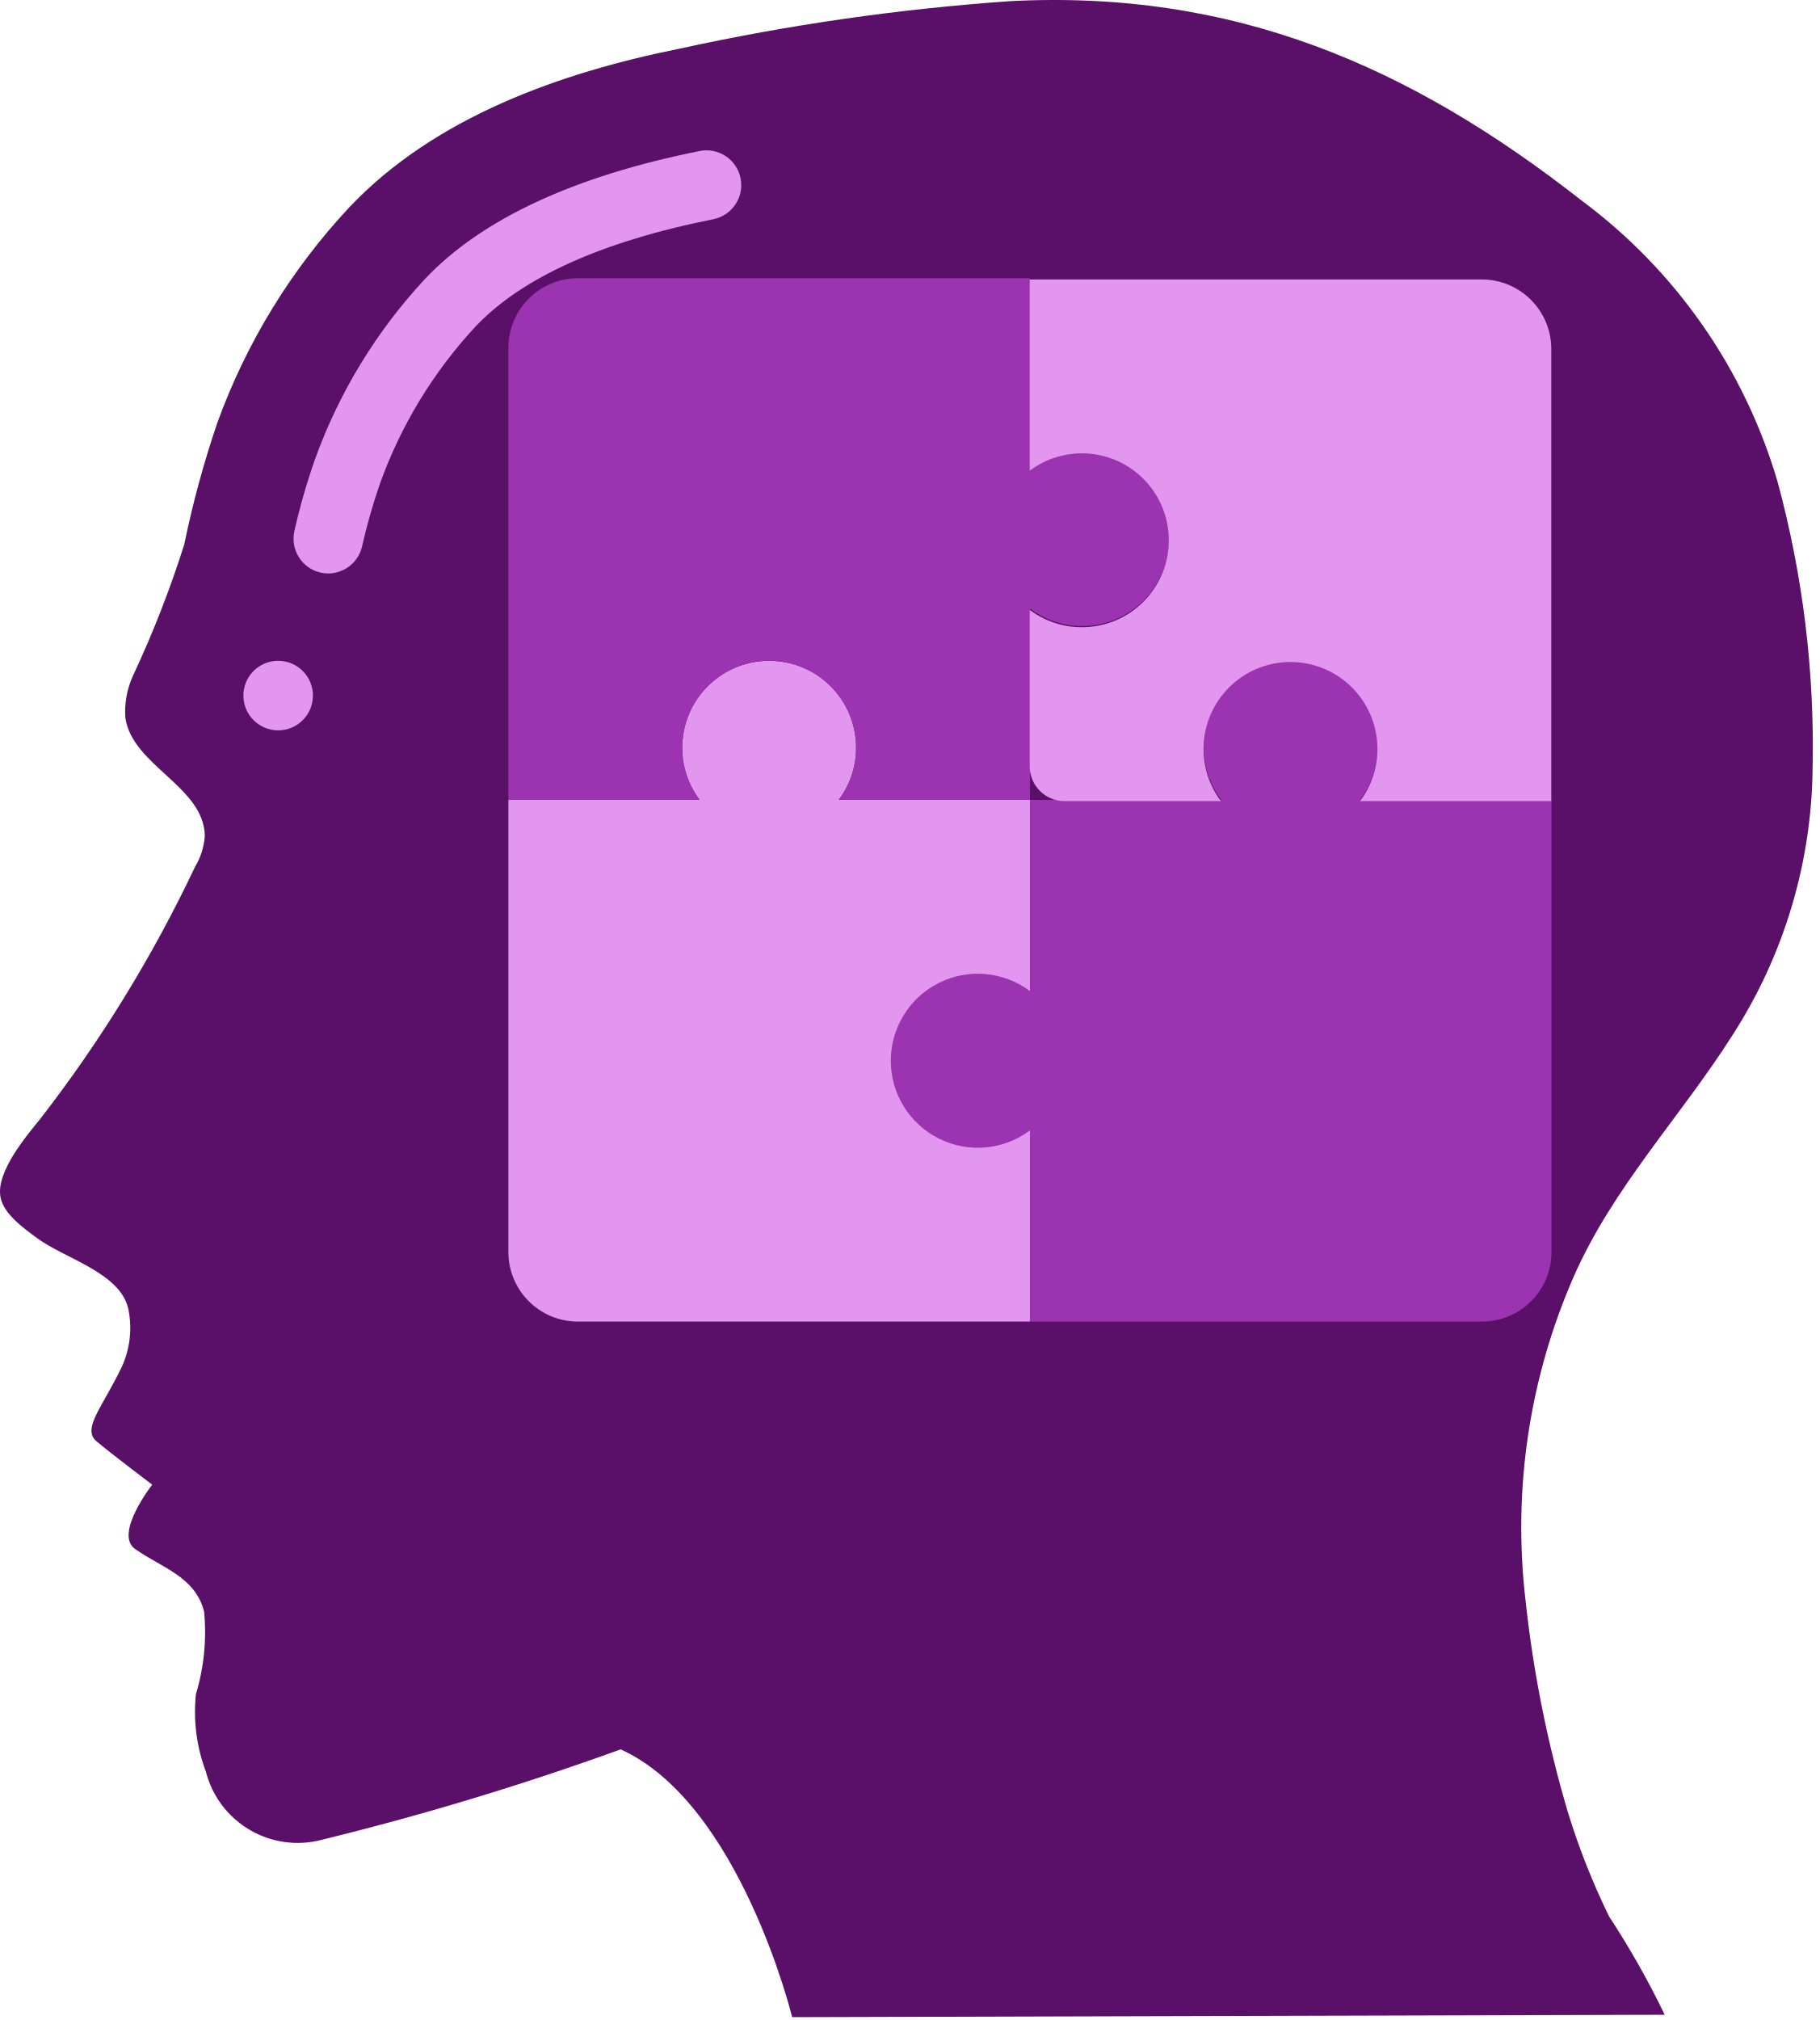
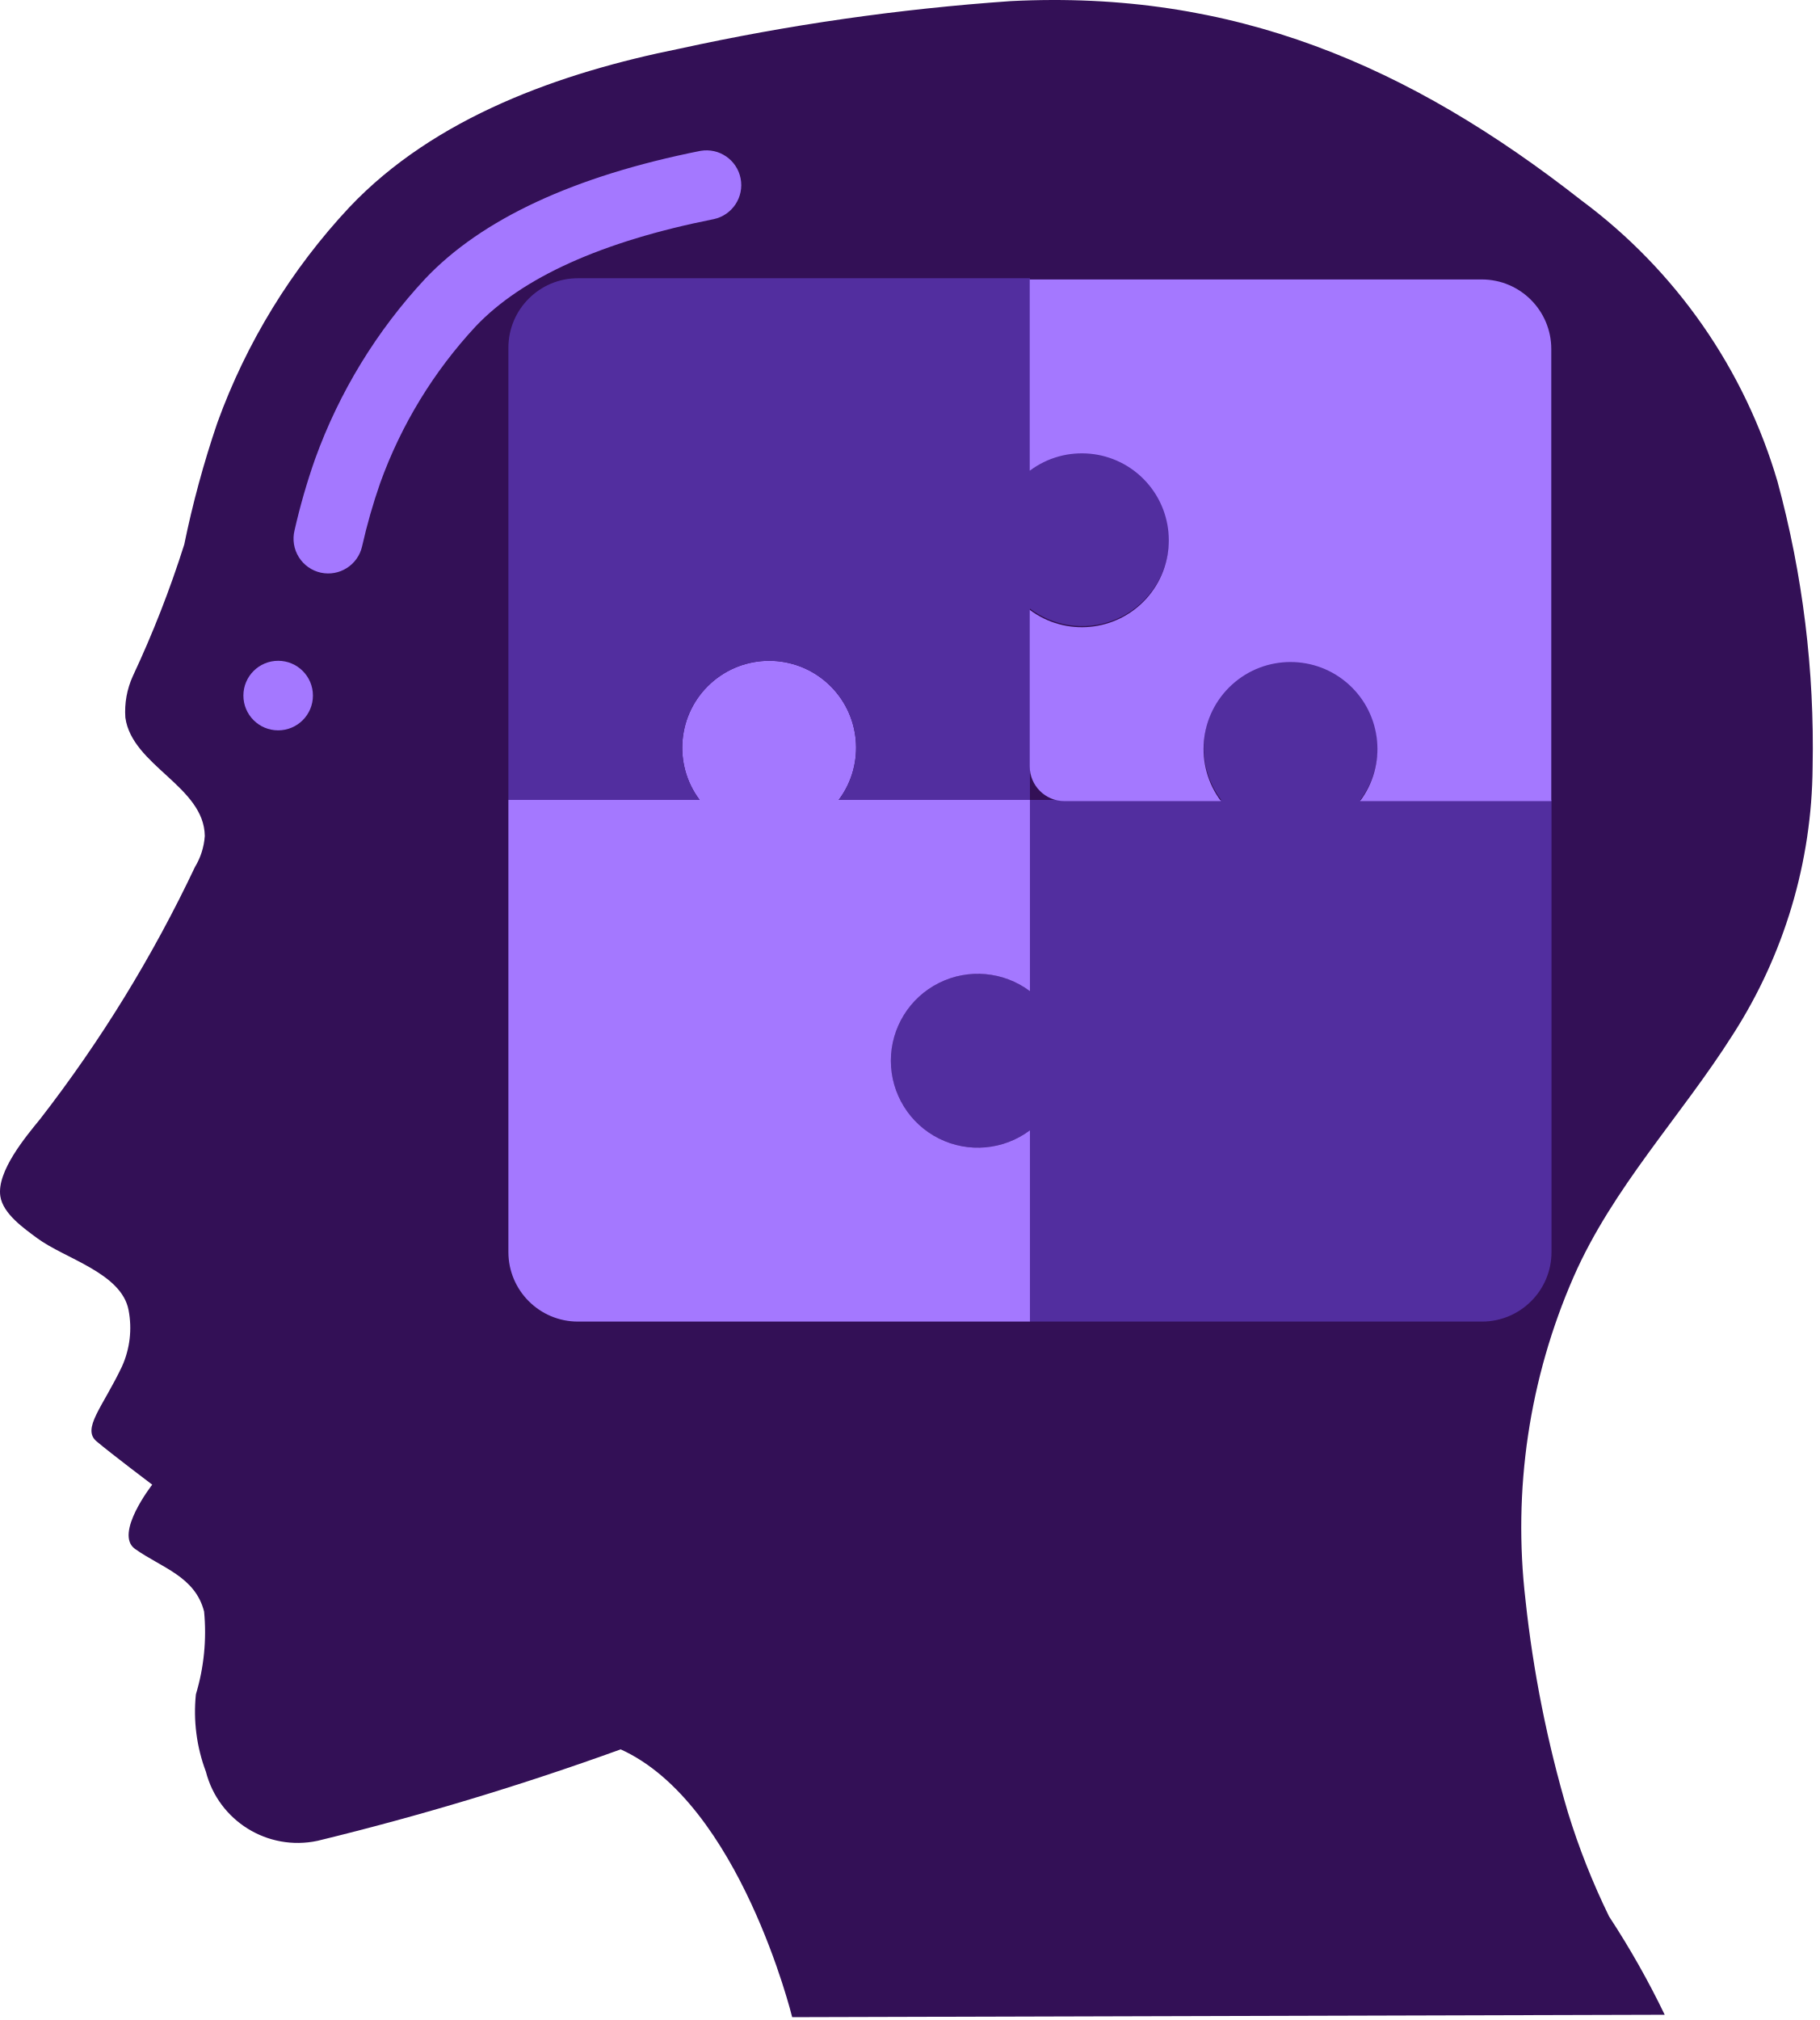
<svg xmlns="http://www.w3.org/2000/svg" width="228" height="253" viewBox="0 0 228 253" fill="none">
-   <path d="M77.757 219.104C92.694 225.86 99.241 252.645 99.241 252.645L208.549 252.344C206.499 248.091 204.171 243.977 201.579 240.03C199.517 235.81 197.788 231.435 196.409 226.945C193.849 218.283 192.076 209.407 191.112 200.426C189.491 186.627 191.572 172.645 197.14 159.916C202.049 148.721 210.574 139.853 217.073 129.603C223.516 119.595 226.986 107.964 227.079 96.062C227.323 84.007 225.845 71.98 222.688 60.343C218.558 46.246 209.942 33.881 198.147 25.125C176.55 8.19 154.518 -1.28 126.622 0.14C112.661 1.112 98.79 3.103 85.119 6.099C70.23 9.096 54.466 14.662 43.781 25.944C36.492 33.733 30.861 42.921 27.228 52.951C25.526 57.941 24.141 63.033 23.082 68.197C21.298 73.828 19.146 79.336 16.639 84.684C15.902 86.309 15.58 88.092 15.703 89.872C16.539 95.901 25.582 98.492 25.656 104.709C25.559 106.082 25.137 107.413 24.423 108.59C19.122 119.789 12.616 130.376 5.022 140.166C3.227 142.366 -0.414 146.7 0.039 149.81C0.361 152.019 3.009 153.852 4.643 155.068C8.128 157.655 15.223 159.424 16.108 164.093C16.566 166.471 16.278 168.933 15.284 171.141C12.876 176.225 10.205 178.934 12.1 180.528C13.995 182.122 19.07 185.951 19.07 185.951C19.07 185.951 14.248 192.111 16.918 194.001C20.228 196.353 24.445 197.438 25.569 201.842C25.903 205.331 25.554 208.853 24.541 212.209C24.201 215.493 24.63 218.811 25.795 221.901C27.381 228.067 33.546 231.886 39.773 230.56C52.633 227.432 65.313 223.607 77.757 219.104Z" fill="#5A0F68" />
-   <path d="M40.209 71.73C39.058 71.481 38.057 70.778 37.433 69.779C36.81 68.78 36.617 67.572 36.899 66.428C37.584 63.405 38.442 60.424 39.469 57.499C42.498 49.111 47.196 41.423 53.277 34.9C60.342 27.443 71.942 22.041 87.75 18.896C90.086 18.485 92.322 20.018 92.78 22.345C93.238 24.673 91.749 26.939 89.431 27.443C75.431 30.226 65.391 34.752 59.584 40.885C54.321 46.547 50.255 53.215 47.632 60.487C46.719 63.106 45.957 65.774 45.349 68.48C44.801 70.778 42.52 72.219 40.209 71.73Z" fill="#E296F0" />
-   <path d="M34.847 91.475C37.253 91.475 39.203 89.525 39.203 87.119C39.203 84.713 37.253 82.763 34.847 82.763C32.441 82.763 30.491 84.713 30.491 87.119C30.491 89.525 32.441 91.475 34.847 91.475Z" fill="#E296F0" />
-   <path d="M194.367 100.186V156.814C194.367 161.625 190.466 165.525 185.655 165.525H129.028V141.568C124.535 144.937 118.217 144.338 114.438 140.183C110.659 136.029 110.659 129.683 114.438 125.528C118.217 121.374 124.535 120.775 129.028 124.144V100.186H152.986C149.616 95.694 150.215 89.376 154.37 85.597C158.524 81.819 164.871 81.819 169.025 85.597C173.179 89.376 173.779 95.694 170.409 100.186H194.367Z" fill="#9C33B0" />
-   <path d="M111.604 132.856C111.604 136.981 113.935 140.751 117.624 142.596C121.313 144.441 125.728 144.043 129.028 141.568V165.525H72.401C67.589 165.525 63.689 161.625 63.689 156.814V100.186H87.647C84.277 95.694 84.877 89.376 89.031 85.597C93.185 81.819 99.532 81.819 103.686 85.597C107.84 89.376 108.44 95.694 105.07 100.186H129.028V124.144C125.728 121.669 121.313 121.271 117.624 123.116C113.935 124.96 111.604 128.731 111.604 132.856Z" fill="#E296F0" />
-   <path d="M146.173 70.018C145.331 73.598 142.739 76.511 139.282 77.764C135.824 79.016 131.968 78.439 129.028 76.229V100.187H105.07C108.44 95.694 107.84 89.376 103.686 85.597C99.532 81.819 93.185 81.819 89.031 85.597C84.877 89.376 84.277 95.694 87.647 100.187H63.689V43.56C63.689 38.748 67.589 34.848 72.401 34.848H129.028V58.806C132.694 56.046 137.697 55.881 141.537 58.392C145.377 60.904 147.231 65.553 146.173 70.018Z" fill="#9C33B0" />
-   <path d="M194.339 43.712V100.339H170.381C173.751 95.846 173.151 89.528 168.997 85.749C164.843 81.971 158.496 81.971 154.342 85.749C150.188 89.528 149.588 95.846 152.958 100.339H133.356C130.95 100.339 129 98.389 129 95.983V76.381C133.493 79.751 139.811 79.151 143.59 74.997C147.368 70.843 147.368 64.496 143.59 60.342C139.811 56.188 133.493 55.588 129 58.958V35H185.627C190.439 35 194.339 38.9 194.339 43.712Z" fill="#E296F0" />
+   <path d="M77.757 219.104C92.694 225.86 99.241 252.645 99.241 252.645L208.549 252.344C206.499 248.091 204.171 243.977 201.579 240.03C199.517 235.81 197.788 231.435 196.409 226.945C193.849 218.283 192.076 209.407 191.112 200.426C189.491 186.627 191.572 172.645 197.14 159.916C202.049 148.721 210.574 139.853 217.073 129.603C223.516 119.595 226.986 107.964 227.079 96.062C227.323 84.007 225.845 71.98 222.688 60.343C218.558 46.246 209.942 33.881 198.147 25.125C176.55 8.19 154.518 -1.28 126.622 0.14C112.661 1.112 98.79 3.103 85.119 6.099C70.23 9.096 54.466 14.662 43.781 25.944C36.492 33.733 30.861 42.921 27.228 52.951C25.526 57.941 24.141 63.033 23.082 68.197C21.298 73.828 19.146 79.336 16.639 84.684C15.902 86.309 15.58 88.092 15.703 89.872C16.539 95.901 25.582 98.492 25.656 104.709C25.559 106.082 25.137 107.413 24.423 108.59C19.122 119.789 12.616 130.376 5.022 140.166C3.227 142.366 -0.414 146.7 0.039 149.81C0.361 152.019 3.009 153.852 4.643 155.068C8.128 157.655 15.223 159.424 16.108 164.093C16.566 166.471 16.278 168.933 15.284 171.141C12.876 176.225 10.205 178.934 12.1 180.528C13.995 182.122 19.07 185.951 19.07 185.951C19.07 185.951 14.248 192.111 16.918 194.001C20.228 196.353 24.445 197.438 25.569 201.842C25.903 205.331 25.554 208.853 24.541 212.209C24.201 215.493 24.63 218.811 25.795 221.901C27.381 228.067 33.546 231.886 39.773 230.56C52.633 227.432 65.313 223.607 77.757 219.104Z" fill="#331056" />
+   <path d="M40.21 71.73C39.059 71.481 38.057 70.778 37.434 69.779C36.81 68.78 36.617 67.572 36.899 66.428C37.584 63.405 38.442 60.424 39.469 57.499C42.499 49.111 47.196 41.423 53.278 34.9C60.343 27.443 71.943 22.041 87.75 18.896C90.087 18.485 92.323 20.018 92.781 22.345C93.239 24.673 91.75 26.939 89.432 27.443C75.432 30.226 65.391 34.752 59.585 40.885C54.321 46.547 50.255 53.215 47.632 60.487C46.72 63.106 45.958 65.774 45.35 68.48C44.801 70.778 42.521 72.219 40.21 71.73Z" fill="#A478FF" />
+   <path d="M34.847 91.475C37.253 91.475 39.203 89.525 39.203 87.119C39.203 84.713 37.253 82.763 34.847 82.763C32.442 82.763 30.491 84.713 30.491 87.119C30.491 89.525 32.442 91.475 34.847 91.475Z" fill="#A478FF" />
+   <path d="M194.367 100.186V156.814C194.367 161.625 190.466 165.525 185.655 165.525H129.028V141.568C124.535 144.937 118.217 144.338 114.438 140.183C110.659 136.029 110.659 129.683 114.438 125.528C118.217 121.374 124.535 120.775 129.028 124.144V100.186H152.986C149.616 95.694 150.215 89.376 154.37 85.597C158.524 81.819 164.871 81.819 169.025 85.597C173.179 89.376 173.779 95.694 170.409 100.186H194.367Z" fill="#522E9F" />
+   <path d="M111.604 132.856C111.604 136.981 113.935 140.751 117.624 142.596C121.313 144.441 125.728 144.043 129.028 141.568V165.525H72.401C67.59 165.525 63.69 161.625 63.69 156.814V100.186H87.647C84.278 95.694 84.877 89.376 89.031 85.597C93.186 81.819 99.532 81.819 103.686 85.597C107.84 89.376 108.44 95.694 105.07 100.186H129.028V124.144C125.728 121.669 121.313 121.271 117.624 123.116C113.935 124.96 111.604 128.731 111.604 132.856Z" fill="#A478FF" />
+   <path d="M146.173 70.018C145.331 73.598 142.739 76.511 139.282 77.764C135.824 79.016 131.968 78.439 129.028 76.229V100.187H105.07C108.44 95.694 107.84 89.376 103.686 85.597C99.532 81.819 93.186 81.819 89.031 85.597C84.877 89.376 84.278 95.694 87.647 100.187H63.69V43.56C63.69 38.748 67.59 34.848 72.401 34.848H129.028V58.806C132.694 56.046 137.697 55.881 141.537 58.392C145.377 60.904 147.231 65.553 146.173 70.018Z" fill="#522E9F" />
+   <path d="M194.339 43.712V100.339H170.381C173.751 95.846 173.151 89.528 168.997 85.749C164.843 81.971 158.496 81.971 154.342 85.749C150.188 89.528 149.588 95.846 152.958 100.339H133.356C130.95 100.339 129 98.389 129 95.983V76.381C133.493 79.751 139.811 79.151 143.59 74.997C147.368 70.843 147.368 64.496 143.59 60.342C139.811 56.188 133.493 55.588 129 58.958V35H185.627C190.439 35 194.339 38.9 194.339 43.712Z" fill="#A478FF" />
</svg>
